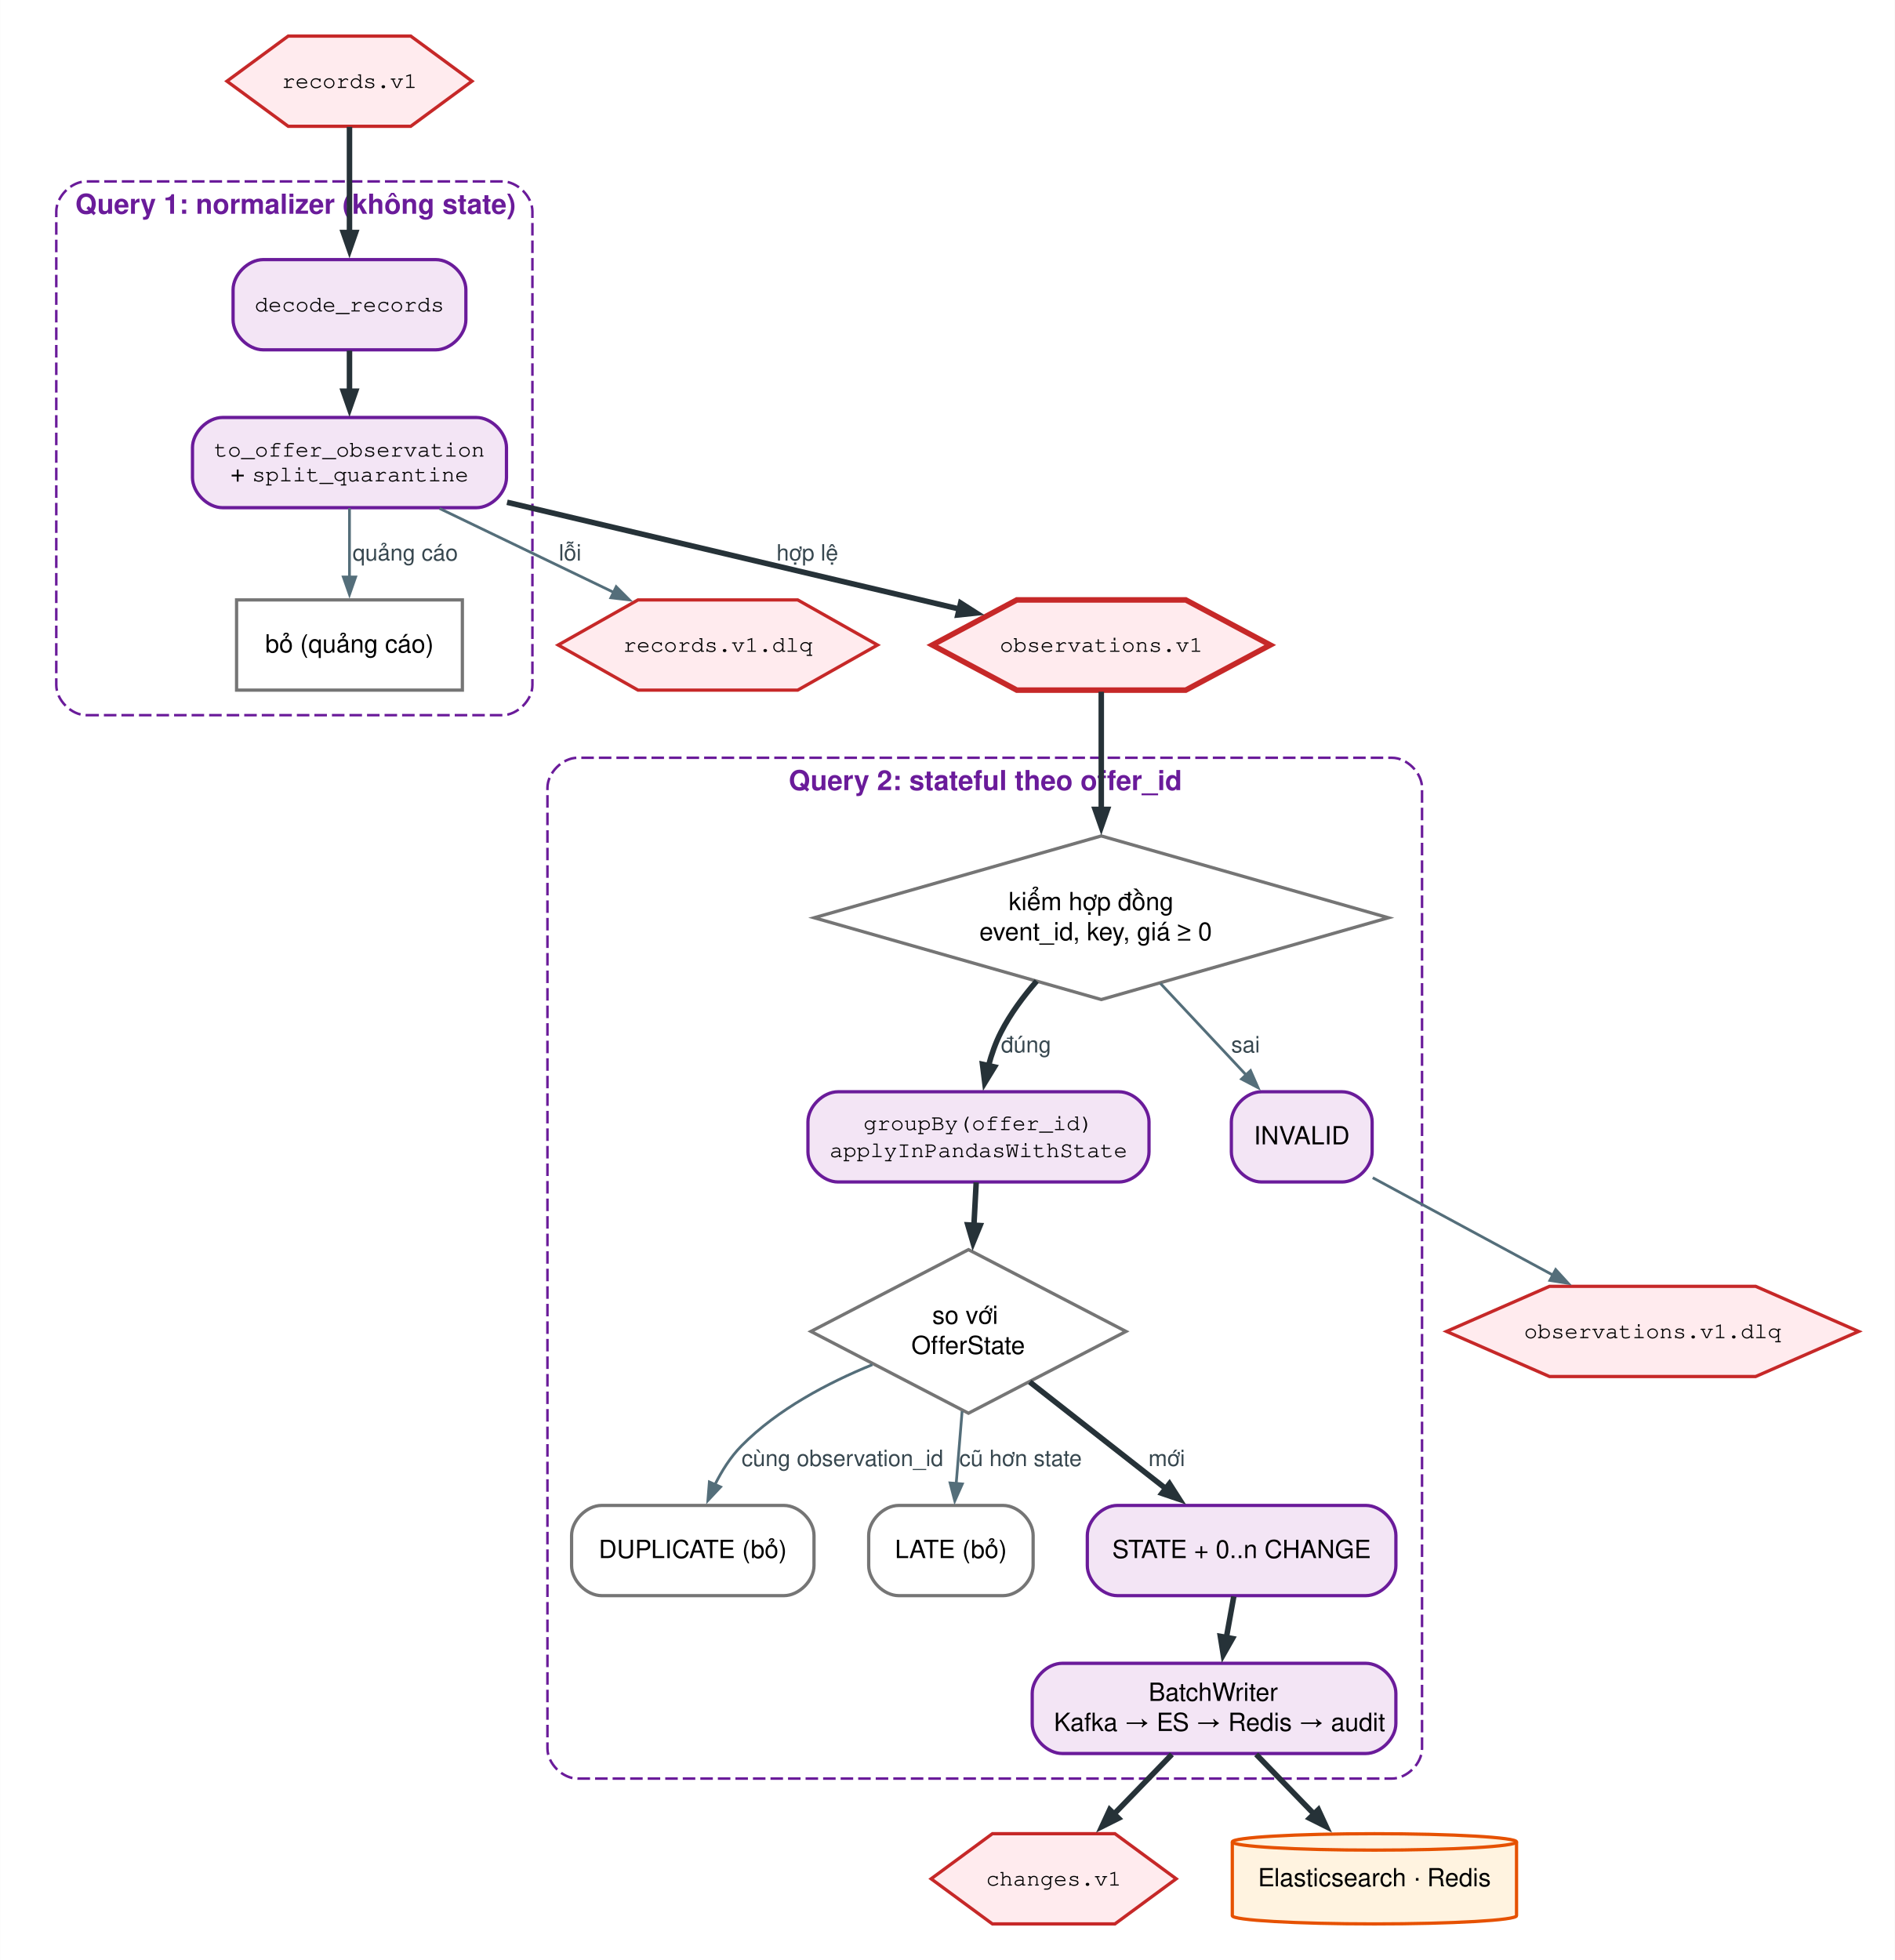
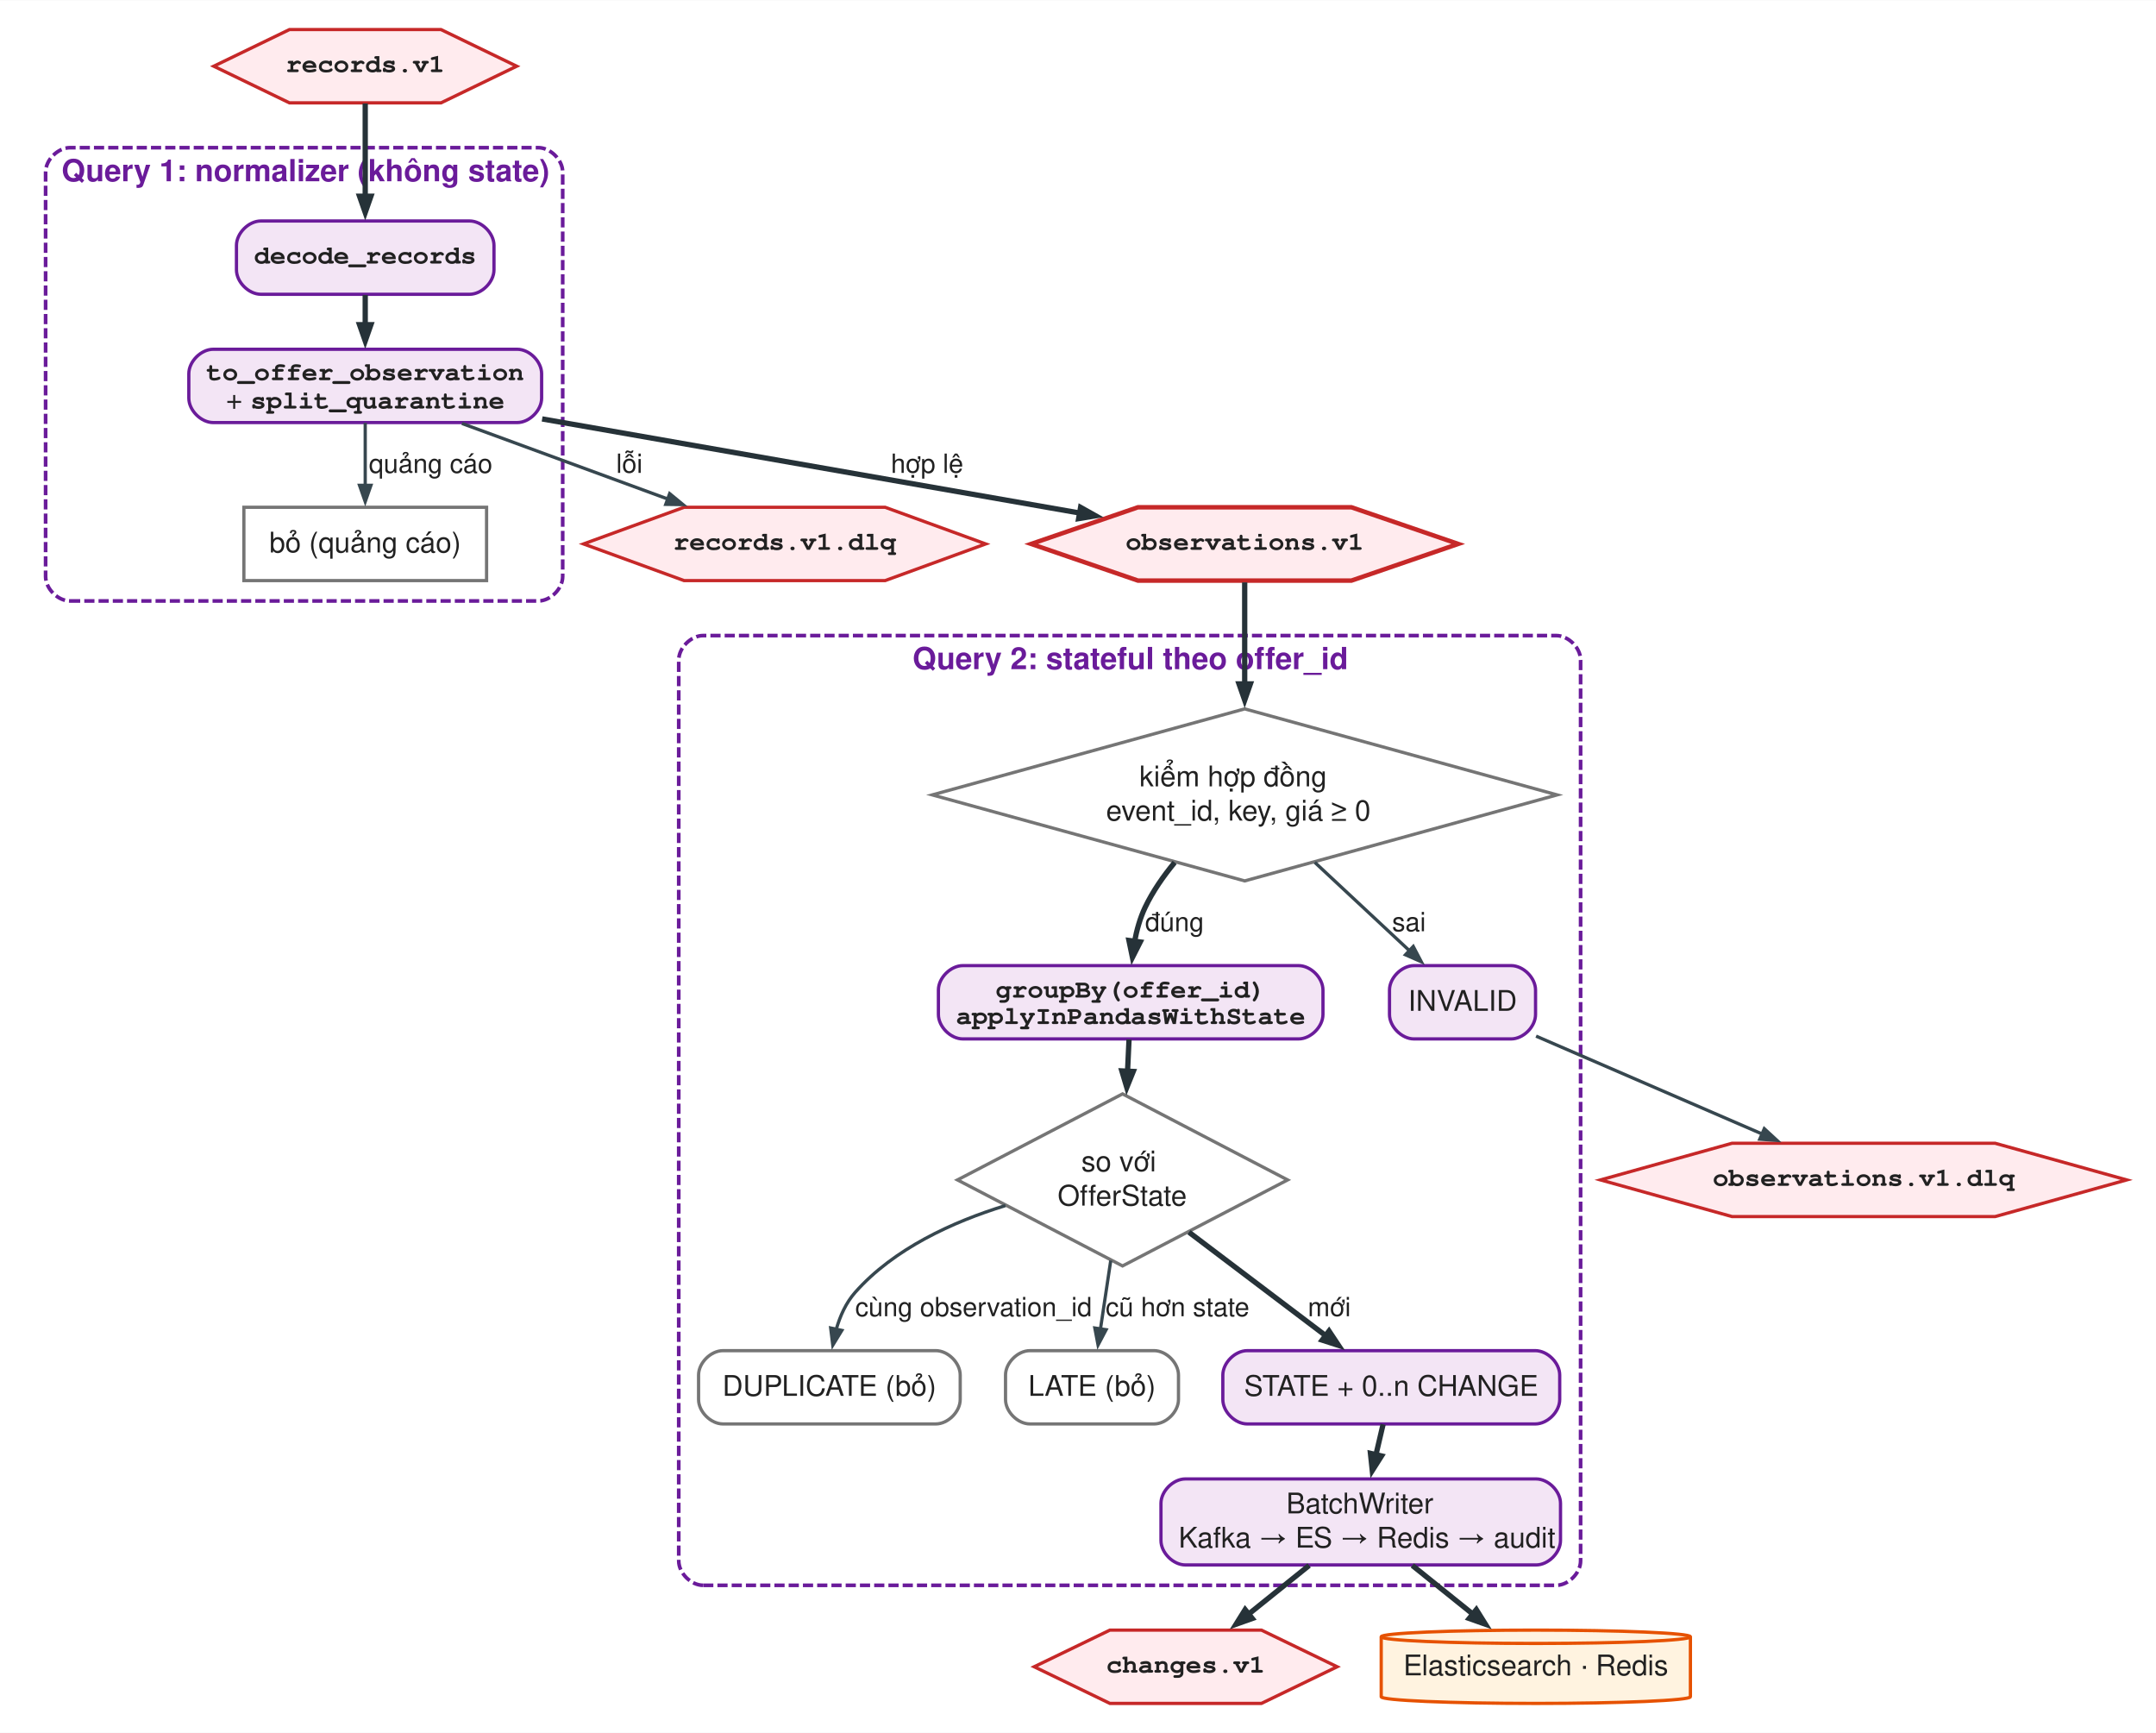
- <svg xmlns="http://www.w3.org/2000/svg" width="756pt" height="782pt" viewBox="0.00 0.00 756.04 782.16">
-   <g id="graph0" class="graph" transform="scale(1 1) rotate(0) translate(14.4 767.76)">
-     <polygon fill="white" stroke="none" points="-14.4,14.4 -14.4,-767.76 741.64,-767.76 741.64,14.4 -14.4,14.4" />
+ <svg xmlns="http://www.w3.org/2000/svg" width="1059pt" height="851pt" viewBox="0.00 0.00 1059.04 850.80">
+   <g id="graph0" class="graph" transform="scale(1 1) rotate(0) translate(14.4 836.4)">
+     <polygon fill="white" stroke="none" points="-14.4,14.4 -14.4,-836.4 1044.64,-836.4 1044.64,14.4 -14.4,14.4" />
    <g id="clust1" class="cluster">
-       <path fill="white" stroke="#6a1b9a" stroke-dasharray="5,2" d="M20,-482.36C20,-482.36 186,-482.36 186,-482.36 192,-482.36 198,-488.36 198,-494.36 198,-494.36 198,-683.36 198,-683.36 198,-689.36 192,-695.36 186,-695.36 186,-695.36 20,-695.36 20,-695.36 14,-695.36 8,-689.36 8,-683.36 8,-683.36 8,-494.36 8,-494.36 8,-488.36 14,-482.36 20,-482.36" />
-       <text text-anchor="start" x="15.59" y="-682.46" font-family="Helvetica,sans-Serif" font-weight="bold" font-size="11.00" fill="#6a1b9a">Query 1: normalizer (không state)</text>
+       <path fill="white" stroke="#6a1b9a" stroke-width="1.8" stroke-dasharray="5,2" d="M20,-541.4C20,-541.4 250,-541.4 250,-541.4 256,-541.4 262,-547.4 262,-553.4 262,-553.4 262,-752 262,-752 262,-758 256,-764 250,-764 250,-764 20,-764 20,-764 14,-764 8,-758 8,-752 8,-752 8,-553.4 8,-553.4 8,-547.4 14,-541.4 20,-541.4" />
+       <text text-anchor="start" x="15.81" y="-747.5" font-family="Helvetica,sans-Serif" font-weight="bold" font-size="15.00" fill="#6a1b9a">Query 1: normalizer (không state)</text>
    </g>
    <g id="clust2" class="cluster">
-       <path fill="white" stroke="#6a1b9a" stroke-dasharray="5,2" d="M216,-58C216,-58 541,-58 541,-58 547,-58 553,-64 553,-70 553,-70 553,-453.36 553,-453.36 553,-459.36 547,-465.36 541,-465.36 541,-465.36 216,-465.36 216,-465.36 210,-465.36 204,-459.36 204,-453.36 204,-453.36 204,-70 204,-70 204,-64 210,-58 216,-58" />
-       <text text-anchor="start" x="300.26" y="-452.46" font-family="Helvetica,sans-Serif" font-weight="bold" font-size="11.00" fill="#6a1b9a">Query 2: stateful theo offer_id</text>
+       <path fill="white" stroke="#6a1b9a" stroke-width="1.8" stroke-dasharray="5,2" d="M331,-58C331,-58 750,-58 750,-58 756,-58 762,-64 762,-70 762,-70 762,-512.4 762,-512.4 762,-518.4 756,-524.4 750,-524.4 750,-524.4 331,-524.4 331,-524.4 325,-524.4 319,-518.4 319,-512.4 319,-512.4 319,-70 319,-70 319,-64 325,-58 331,-58" />
+       <text text-anchor="start" x="433.82" y="-507.9" font-family="Helvetica,sans-Serif" font-weight="bold" font-size="15.00" fill="#6a1b9a">Query 2: stateful theo offer_id</text>
    </g>
    <g id="node1" class="node">
-       <polygon fill="#ffebee" stroke="#c62828" stroke-width="1.3" points="173.9,-735.36 149.45,-753.36 100.55,-753.36 76.1,-735.36 100.55,-717.36 149.45,-717.36 173.9,-735.36" />
-       <text text-anchor="start" x="98" y="-732.66" font-family="Courier,monospace" font-size="9.00">records.v1</text>
+       <polygon fill="#ffebee" stroke="#c62828" stroke-width="1.6" points="239.41,-804 202.21,-822 127.79,-822 90.59,-804 127.79,-786 202.21,-786 239.41,-804" />
+       <text text-anchor="start" x="125.99" y="-801.1" font-family="Courier,monospace" font-weight="bold" font-size="13.00" fill="#212121">records.v1</text>
    </g>
    <g id="node2" class="node">
-       <path fill="#f3e5f5" stroke="#6a1b9a" stroke-width="1.3" d="M159.45,-664.16C159.45,-664.16 90.55,-664.16 90.55,-664.16 84.55,-664.16 78.55,-658.16 78.55,-652.16 78.55,-652.16 78.55,-640.16 78.55,-640.16 78.55,-634.16 84.55,-628.16 90.55,-628.16 90.55,-628.16 159.45,-628.16 159.45,-628.16 165.45,-628.16 171.45,-634.16 171.45,-640.16 171.45,-640.16 171.45,-652.16 171.45,-652.16 171.45,-658.16 165.45,-664.16 159.45,-664.16" />
-       <text text-anchor="start" x="87.19" y="-643.46" font-family="Courier,monospace" font-size="9.00">decode_records</text>
+       <path fill="#f3e5f5" stroke="#6a1b9a" stroke-width="1.6" d="M216.25,-728C216.25,-728 113.75,-728 113.75,-728 107.75,-728 101.75,-722 101.75,-716 101.75,-716 101.75,-704 101.75,-704 101.75,-698 107.75,-692 113.75,-692 113.75,-692 216.25,-692 216.25,-692 222.25,-692 228.25,-698 228.25,-704 228.25,-704 228.25,-716 228.25,-716 228.25,-722 222.25,-728 216.25,-728" />
+       <text text-anchor="start" x="110.39" y="-707.1" font-family="Courier,monospace" font-weight="bold" font-size="13.00" fill="#212121">decode_records</text>
    </g>
    <g id="edge1" class="edge">
-       <path fill="none" stroke="#263238" stroke-width="2.2" d="M125,-717.13C125,-705.03 125,-688.58 125,-674.68" />
-       <polygon fill="#263238" stroke="#263238" stroke-width="2.2" points="127.45,-674.98 125,-667.98 122.55,-674.98 127.45,-674.98" />
+       <path fill="none" stroke="#263238" stroke-width="2.6" d="M165,-785.7C165,-772.85 165,-755.02 165,-740.01" />
+       <polygon fill="#263238" stroke="#263238" stroke-width="2.6" points="167.8,-740.16 165,-732.16 162.2,-740.16 167.8,-740.16" />
    </g>
    <g id="node3" class="node">
-       <path fill="#f3e5f5" stroke="#6a1b9a" stroke-width="1.3" d="M175.65,-601.16C175.65,-601.16 74.35,-601.16 74.35,-601.16 68.35,-601.16 62.35,-595.16 62.35,-589.16 62.35,-589.16 62.35,-577.16 62.35,-577.16 62.35,-571.16 68.35,-565.16 74.35,-565.16 74.35,-565.16 175.65,-565.16 175.65,-565.16 181.65,-565.16 187.65,-571.16 187.65,-577.16 187.65,-577.16 187.65,-589.16 187.65,-589.16 187.65,-595.16 181.65,-601.16 175.65,-601.16" />
-       <text text-anchor="start" x="70.99" y="-585.56" font-family="Courier,monospace" font-size="9.00">to_offer_observation</text>
-       <text text-anchor="start" x="77.48" y="-575.66" font-family="Helvetica,sans-Serif" font-size="10.00">+ </text>
-       <text text-anchor="start" x="86.1" y="-575.66" font-family="Courier,monospace" font-size="9.00">split_quarantine</text>
+       <path fill="#f3e5f5" stroke="#6a1b9a" stroke-width="1.6" d="M239.65,-665C239.65,-665 90.35,-665 90.35,-665 84.35,-665 78.35,-659 78.35,-653 78.35,-653 78.35,-641 78.35,-641 78.35,-635 84.35,-629 90.35,-629 90.35,-629 239.65,-629 239.65,-629 245.65,-629 251.65,-635 251.65,-641 251.65,-641 251.65,-653 251.65,-653 251.65,-659 245.65,-665 239.65,-665" />
+       <text text-anchor="start" x="86.99" y="-649.8" font-family="Courier,monospace" font-weight="bold" font-size="13.00" fill="#212121">to_offer_observation</text>
+       <text text-anchor="start" x="96.56" y="-635.9" font-family="Helvetica,sans-Serif" font-size="14.00" fill="#212121">+ </text>
+       <text text-anchor="start" x="108.62" y="-635.9" font-family="Courier,monospace" font-weight="bold" font-size="13.00" fill="#212121">split_quarantine</text>
    </g>
    <g id="edge2" class="edge">
-       <path fill="none" stroke="#263238" stroke-width="2.2" d="M125,-627.84C125,-622.78 125,-617.11 125,-611.58" />
-       <polygon fill="#263238" stroke="#263238" stroke-width="2.2" points="127.45,-611.64 125,-604.64 122.55,-611.64 127.45,-611.64" />
+       <path fill="none" stroke="#263238" stroke-width="2.6" d="M165,-691.68C165,-687.01 165,-681.82 165,-676.7" />
+       <polygon fill="#263238" stroke="#263238" stroke-width="2.6" points="167.8,-677.08 165,-669.08 162.2,-677.08 167.8,-677.08" />
    </g>
    <g id="node4" class="node">
-       <polygon fill="#ffffff" stroke="#757575" stroke-width="1.3" points="170.05,-528.36 79.95,-528.36 79.95,-492.36 170.05,-492.36 170.05,-528.36" />
-       <text text-anchor="middle" x="125" y="-507.36" font-family="Helvetica,sans-Serif" font-size="10.00">bỏ (quảng cáo)</text>
+       <polygon fill="#ffffff" stroke="#757575" stroke-width="1.6" points="224.61,-587.4 105.39,-587.4 105.39,-551.4 224.61,-551.4 224.61,-587.4" />
+       <text text-anchor="middle" x="165" y="-565.2" font-family="Helvetica,sans-Serif" font-size="14.00" fill="#212121">bỏ (quảng cáo)</text>
    </g>
    <g id="edge3" class="edge">
-       <path fill="none" stroke="#546e7a" stroke-width="1.1" d="M125,-565.02C125,-556.71 125,-546.55 125,-537.31" />
-       <polygon fill="#546e7a" stroke="#546e7a" stroke-width="1.1" points="127.45,-537.5 125,-530.5 122.55,-537.5 127.45,-537.5" />
-       <text text-anchor="middle" x="147.26" y="-544.06" font-family="Helvetica,sans-Serif" font-size="9.00" fill="#37474f">quảng cáo</text>
+       <path fill="none" stroke="#37474f" stroke-width="1.6" d="M165,-628.85C165,-619.73 165,-608.3 165,-597.97" />
+       <polygon fill="#37474f" stroke="#37474f" stroke-width="1.6" points="167.8,-598.17 165,-590.17 162.2,-598.17 167.8,-598.17" />
+       <text text-anchor="middle" x="197.16" y="-604.3" font-family="Helvetica,sans-Serif" font-size="13.00" fill="#212121">quảng cáo</text>
    </g>
    <g id="node5" class="node">
-       <polygon fill="#ffebee" stroke="#c62828" stroke-width="1.3" points="335.72,-510.36 303.86,-528.36 240.14,-528.36 208.28,-510.36 240.14,-492.36 303.86,-492.36 335.72,-510.36" />
-       <text text-anchor="start" x="234.19" y="-507.66" font-family="Courier,monospace" font-size="9.00">records.v1.dlq</text>
+       <polygon fill="#ffebee" stroke="#c62828" stroke-width="1.6" points="469.78,-569.4 420.39,-587.4 321.61,-587.4 272.22,-569.4 321.61,-551.4 420.39,-551.4 469.78,-569.4" />
+       <text text-anchor="start" x="316.39" y="-566.5" font-family="Courier,monospace" font-weight="bold" font-size="13.00" fill="#212121">records.v1.dlq</text>
    </g>
    <g id="edge4" class="edge">
-       <path fill="none" stroke="#546e7a" stroke-width="1.1" d="M160.96,-564.84C182.02,-554.7 208.7,-541.85 230.63,-531.28" />
-       <polygon fill="#546e7a" stroke="#546e7a" stroke-width="1.1" points="231.43,-533.62 236.68,-528.37 229.31,-529.2 231.43,-533.62" />
-       <text text-anchor="middle" x="213.05" y="-544.06" font-family="Helvetica,sans-Serif" font-size="9.00" fill="#37474f">lỗi</text>
+       <path fill="none" stroke="#37474f" stroke-width="1.6" d="M212.52,-628.56C242.67,-617.5 281.86,-603.11 313.73,-591.42" />
+       <polygon fill="#37474f" stroke="#37474f" stroke-width="1.6" points="314.54,-594.1 321.09,-588.72 312.62,-588.84 314.54,-594.1" />
+       <text text-anchor="middle" x="294.76" y="-604.3" font-family="Helvetica,sans-Serif" font-size="13.00" fill="#212121">lỗi</text>
    </g>
    <g id="node6" class="node">
-       <polygon fill="#ffebee" stroke="#c62828" stroke-width="2.2" points="492.43,-510.36 458.71,-528.36 391.29,-528.36 357.57,-510.36 391.29,-492.36 458.71,-492.36 492.43,-510.36" />
-       <text text-anchor="start" x="384.49" y="-507.66" font-family="Courier,monospace" font-size="9.00">observations.v1</text>
+       <polygon fill="#ffebee" stroke="#c62828" stroke-width="2.2" points="701.87,-569.4 649.44,-587.4 544.56,-587.4 492.13,-569.4 544.56,-551.4 649.44,-551.4 701.87,-569.4" />
+       <text text-anchor="start" x="538.49" y="-566.5" font-family="Courier,monospace" font-weight="bold" font-size="13.00" fill="#212121">observations.v1</text>
    </g>
    <g id="edge5" class="edge">
-       <path fill="none" stroke="#263238" stroke-width="2.2" d="M187.89,-567.32C241.21,-554.74 316.99,-536.85 368.43,-524.71" />
-       <polygon fill="#263238" stroke="#263238" stroke-width="2.2" points="368.88,-527.12 375.14,-523.13 367.76,-522.35 368.88,-527.12" />
-       <text text-anchor="middle" x="307.72" y="-544.06" font-family="Helvetica,sans-Serif" font-size="9.00" fill="#37474f">hợp lệ</text>
+       <path fill="none" stroke="#263238" stroke-width="2.6" d="M251.9,-630.79C328.96,-617.31 440.66,-597.76 515.91,-584.59" />
+       <polygon fill="#263238" stroke="#263238" stroke-width="2.6" points="516.39,-587.35 523.79,-583.21 515.43,-581.83 516.39,-587.35" />
+       <text text-anchor="middle" x="441.01" y="-604.3" font-family="Helvetica,sans-Serif" font-size="13.00" fill="#212121">hợp lệ</text>
    </g>
    <g id="node7" class="node">
-       <polygon fill="#ffffff" stroke="#757575" stroke-width="1.3" points="425,-434.16 310.44,-401.52 425,-368.88 539.56,-401.52 425,-434.16" />
-       <text text-anchor="start" x="388.04" y="-404.52" font-family="Helvetica,sans-Serif" font-size="10.00">kiểm hợp đồng</text>
-       <text text-anchor="start" x="376.36" y="-392.52" font-family="Helvetica,sans-Serif" font-size="10.00">event_id, key, giá ≥ 0</text>
+       <polygon fill="#ffffff" stroke="#757575" stroke-width="1.6" points="597,-488.4 443.53,-446.16 597,-403.92 750.47,-446.16 597,-488.4" />
+       <text text-anchor="start" x="545.26" y="-450.36" font-family="Helvetica,sans-Serif" font-size="14.00" fill="#212121">kiểm hợp đồng</text>
+       <text text-anchor="start" x="528.91" y="-433.56" font-family="Helvetica,sans-Serif" font-size="14.00" fill="#212121">event_id, key, giá ≥ 0</text>
    </g>
    <g id="edge6" class="edge">
-       <path fill="none" stroke="#263238" stroke-width="2.2" d="M425,-491.72C425,-478.86 425,-460.88 425,-444.43" />
-       <polygon fill="#263238" stroke="#263238" stroke-width="2.2" points="427.45,-444.77 425,-437.77 422.55,-444.77 427.45,-444.77" />
+       <path fill="none" stroke="#263238" stroke-width="2.6" d="M597,-550.51C597,-537.28 597,-518.53 597,-500.62" />
+       <polygon fill="#263238" stroke="#263238" stroke-width="2.6" points="599.8,-500.68 597,-492.68 594.2,-500.68 599.8,-500.68" />
    </g>
    <g id="node8" class="node">
-       <path fill="#f3e5f5" stroke="#6a1b9a" stroke-width="1.3" d="M521.09,-332.08C521.09,-332.08 488.91,-332.08 488.91,-332.08 482.91,-332.08 476.91,-326.08 476.91,-320.08 476.91,-320.08 476.91,-308.08 476.91,-308.08 476.91,-302.08 482.91,-296.08 488.91,-296.08 488.91,-296.08 521.09,-296.08 521.09,-296.08 527.09,-296.08 533.09,-302.08 533.09,-308.08 533.09,-308.08 533.09,-320.08 533.09,-320.08 533.09,-326.08 527.09,-332.08 521.09,-332.08" />
-       <text text-anchor="middle" x="505" y="-311.08" font-family="Helvetica,sans-Serif" font-size="10.00">INVALID</text>
+       <path fill="#f3e5f5" stroke="#6a1b9a" stroke-width="1.6" d="M727.87,-362.32C727.87,-362.32 680.13,-362.32 680.13,-362.32 674.13,-362.32 668.13,-356.32 668.13,-350.32 668.13,-350.32 668.13,-338.32 668.13,-338.32 668.13,-332.32 674.13,-326.32 680.13,-326.32 680.13,-326.32 727.87,-326.32 727.87,-326.32 733.87,-326.32 739.87,-332.32 739.87,-338.32 739.87,-338.32 739.87,-350.32 739.87,-350.32 739.87,-356.32 733.87,-362.32 727.87,-362.32" />
+       <text text-anchor="middle" x="704" y="-340.12" font-family="Helvetica,sans-Serif" font-size="14.00" fill="#212121">INVALID</text>
    </g>
    <g id="edge7" class="edge">
-       <path fill="none" stroke="#546e7a" stroke-width="1.1" d="M448.57,-375.35C459.46,-363.72 472.31,-349.99 483,-338.57" />
-       <polygon fill="#546e7a" stroke="#546e7a" stroke-width="1.1" points="484.56,-340.5 487.55,-333.71 480.98,-337.15 484.56,-340.5" />
-       <text text-anchor="middle" x="482.59" y="-347.78" font-family="Helvetica,sans-Serif" font-size="9.00" fill="#37474f">sai</text>
+       <path fill="none" stroke="#37474f" stroke-width="1.6" d="M631.44,-413.02C646.6,-398.88 664.1,-382.55 678.12,-369.47" />
+       <polygon fill="#37474f" stroke="#37474f" stroke-width="1.6" points="679.8,-371.73 683.74,-364.23 675.98,-367.64 679.8,-371.73" />
+       <text text-anchor="middle" x="677.7" y="-379.22" font-family="Helvetica,sans-Serif" font-size="13.00" fill="#212121">sai</text>
    </g>
    <g id="node9" class="node">
-       <path fill="#f3e5f5" stroke="#6a1b9a" stroke-width="1.3" d="M432.05,-332.08C432.05,-332.08 319.95,-332.08 319.95,-332.08 313.95,-332.08 307.95,-326.08 307.95,-320.08 307.95,-320.08 307.95,-308.08 307.95,-308.08 307.95,-302.08 313.95,-296.08 319.95,-296.08 319.95,-296.08 432.05,-296.08 432.05,-296.08 438.05,-296.08 444.05,-302.08 444.05,-308.08 444.05,-308.08 444.05,-320.08 444.05,-320.08 444.05,-326.08 438.05,-332.08 432.05,-332.08" />
-       <text text-anchor="start" x="330.09" y="-316.78" font-family="Courier,monospace" font-size="9.00">groupBy(offer_id)</text>
-       <text text-anchor="start" x="316.59" y="-305.98" font-family="Courier,monospace" font-size="9.00">applyInPandasWithState</text>
+       <path fill="#f3e5f5" stroke="#6a1b9a" stroke-width="1.6" d="M623.45,-362.32C623.45,-362.32 458.55,-362.32 458.55,-362.32 452.55,-362.32 446.55,-356.32 446.55,-350.32 446.55,-350.32 446.55,-338.32 446.55,-338.32 446.55,-332.32 452.55,-326.32 458.55,-326.32 458.55,-326.32 623.45,-326.32 623.45,-326.32 629.45,-326.32 635.45,-332.32 635.45,-338.32 635.45,-338.32 635.45,-350.32 635.45,-350.32 635.45,-356.32 629.45,-362.32 623.45,-362.32" />
+       <text text-anchor="start" x="474.69" y="-346.62" font-family="Courier,monospace" font-weight="bold" font-size="13.00" fill="#212121">groupBy(offer_id)</text>
+       <text text-anchor="start" x="455.19" y="-333.62" font-family="Courier,monospace" font-weight="bold" font-size="13.00" fill="#212121">applyInPandasWithState</text>
    </g>
    <g id="edge9" class="edge">
-       <path fill="none" stroke="#263238" stroke-width="2.2" d="M399.24,-376.26C393.85,-370.07 388.69,-363.1 384.99,-355.88 382.84,-351.7 381.21,-347.03 379.97,-342.37" />
-       <polygon fill="#263238" stroke="#263238" stroke-width="2.2" points="382.39,-342 378.52,-335.68 377.6,-343.04 382.39,-342" />
-       <text text-anchor="middle" x="394.99" y="-347.78" font-family="Helvetica,sans-Serif" font-size="9.00" fill="#37474f">đúng</text>
+       <path fill="none" stroke="#263238" stroke-width="2.6" d="M562.6,-412.96C556.98,-406.18 551.8,-398.71 548.09,-390.92 545.6,-385.68 543.95,-379.75 542.87,-373.95" />
+       <polygon fill="#263238" stroke="#263238" stroke-width="2.6" points="545.69,-373.93 541.86,-366.37 540.14,-374.67 545.69,-373.93" />
+       <text text-anchor="middle" x="562.55" y="-379.22" font-family="Helvetica,sans-Serif" font-size="13.00" fill="#212121">đúng</text>
    </g>
    <g id="node15" class="node">
-       <polygon fill="#ffebee" stroke="#c62828" stroke-width="1.3" points="727.24,-236.44 686.12,-254.44 603.88,-254.44 562.76,-236.44 603.88,-218.44 686.12,-218.44 727.24,-236.44" />
-       <text text-anchor="start" x="593.69" y="-233.74" font-family="Courier,monospace" font-size="9.00">observations.v1.dlq</text>
+       <polygon fill="#ffebee" stroke="#c62828" stroke-width="1.6" points="1030.24,-257.08 965.62,-275.08 836.38,-275.08 771.76,-257.08 836.38,-239.08 965.62,-239.08 1030.24,-257.08" />
+       <text text-anchor="start" x="826.89" y="-254.18" font-family="Courier,monospace" font-weight="bold" font-size="13.00" fill="#212121">observations.v1.dlq</text>
    </g>
    <g id="edge8" class="edge">
-       <path fill="none" stroke="#546e7a" stroke-width="1.1" d="M533.33,-297.77C554.01,-286.6 582.3,-271.31 605.24,-258.92" />
-       <polygon fill="#546e7a" stroke="#546e7a" stroke-width="1.1" points="606.33,-261.12 611.33,-255.63 604.01,-256.8 606.33,-261.12" />
+       <path fill="none" stroke="#37474f" stroke-width="1.6" d="M740.13,-327.69C771.3,-314.2 816.63,-294.59 851.23,-279.61" />
+       <polygon fill="#37474f" stroke="#37474f" stroke-width="1.6" points="852.23,-282.23 858.46,-276.49 850.01,-277.09 852.23,-282.23" />
    </g>
    <g id="node10" class="node">
-       <polygon fill="#ffffff" stroke="#757575" stroke-width="1.3" points="372,-269.08 309.14,-236.44 372,-203.8 434.86,-236.44 372,-269.08" />
-       <text text-anchor="start" x="357.55" y="-239.44" font-family="Helvetica,sans-Serif" font-size="10.00">so với</text>
-       <text text-anchor="start" x="349.21" y="-227.44" font-family="Helvetica,sans-Serif" font-size="10.00">OfferState</text>
+       <polygon fill="#ffffff" stroke="#757575" stroke-width="1.6" points="537,-299.32 455.91,-257.08 537,-214.84 618.09,-257.08 537,-299.32" />
+       <text text-anchor="start" x="516.77" y="-261.28" font-family="Helvetica,sans-Serif" font-size="14.00" fill="#212121">so với</text>
+       <text text-anchor="start" x="505.1" y="-244.48" font-family="Helvetica,sans-Serif" font-size="14.00" fill="#212121">OfferState</text>
    </g>
    <g id="edge10" class="edge">
-       <path fill="none" stroke="#263238" stroke-width="2.2" d="M375.09,-295.92C374.82,-290.72 374.5,-284.78 374.18,-278.72" />
-       <polygon fill="#263238" stroke="#263238" stroke-width="2.2" points="376.64,-278.7 373.82,-271.84 371.74,-278.96 376.64,-278.7" />
+       <path fill="none" stroke="#263238" stroke-width="2.6" d="M540.19,-326.07C539.97,-321.33 539.72,-315.94 539.45,-310.31" />
+       <polygon fill="#263238" stroke="#263238" stroke-width="2.6" points="542.26,-310.35 539.08,-302.49 536.66,-310.61 542.26,-310.35" />
    </g>
    <g id="node11" class="node">
-       <path fill="#ffffff" stroke="#757575" stroke-width="1.3" d="M298.37,-167C298.37,-167 225.63,-167 225.63,-167 219.63,-167 213.63,-161 213.63,-155 213.63,-155 213.63,-143 213.63,-143 213.63,-137 219.63,-131 225.63,-131 225.63,-131 298.37,-131 298.37,-131 304.37,-131 310.37,-137 310.37,-143 310.37,-143 310.37,-155 310.37,-155 310.37,-161 304.37,-167 298.37,-167" />
-       <text text-anchor="middle" x="262" y="-146" font-family="Helvetica,sans-Serif" font-size="10.00">DUPLICATE (bỏ)</text>
+       <path fill="#ffffff" stroke="#757575" stroke-width="1.6" d="M445.26,-173.24C445.26,-173.24 340.74,-173.24 340.74,-173.24 334.74,-173.24 328.74,-167.24 328.74,-161.24 328.74,-161.24 328.74,-149.24 328.74,-149.24 328.74,-143.24 334.74,-137.24 340.74,-137.24 340.74,-137.24 445.26,-137.24 445.26,-137.24 451.26,-137.24 457.26,-143.24 457.26,-149.24 457.26,-149.24 457.26,-161.24 457.26,-161.24 457.26,-167.24 451.26,-173.24 445.26,-173.24" />
+       <text text-anchor="middle" x="393" y="-151.04" font-family="Helvetica,sans-Serif" font-size="14.00" fill="#212121">DUPLICATE (bỏ)</text>
    </g>
    <g id="edge11" class="edge">
-       <path fill="none" stroke="#546e7a" stroke-width="1.1" d="M333.64,-223.16C316,-215.97 295.85,-205.4 281.45,-190.8 277.05,-186.35 273.51,-180.71 270.71,-175.05" />
-       <polygon fill="#546e7a" stroke="#546e7a" stroke-width="1.1" points="273.09,-174.38 268.02,-168.97 268.61,-176.36 273.09,-174.38" />
-       <text text-anchor="middle" x="321.72" y="-182.7" font-family="Helvetica,sans-Serif" font-size="9.00" fill="#37474f">cùng observation_id</text>
+       <path fill="none" stroke="#37474f" stroke-width="1.6" d="M479.47,-244.48C453.62,-236.52 424.71,-223.36 405.65,-201.84 401.14,-196.75 398.23,-190.2 396.35,-183.65" />
+       <polygon fill="#37474f" stroke="#37474f" stroke-width="1.6" points="399.11,-183.17 394.68,-175.95 393.64,-184.36 399.11,-183.17" />
+       <text text-anchor="middle" x="463.82" y="-190.14" font-family="Helvetica,sans-Serif" font-size="13.00" fill="#212121">cùng observation_id</text>
    </g>
    <g id="node12" class="node">
-       <path fill="#ffffff" stroke="#757575" stroke-width="1.3" d="M385.81,-167C385.81,-167 344.19,-167 344.19,-167 338.19,-167 332.19,-161 332.19,-155 332.19,-155 332.19,-143 332.19,-143 332.19,-137 338.19,-131 344.19,-131 344.19,-131 385.81,-131 385.81,-131 391.81,-131 397.81,-137 397.81,-143 397.81,-143 397.81,-155 397.81,-155 397.81,-161 391.81,-167 385.81,-167" />
-       <text text-anchor="middle" x="365" y="-146" font-family="Helvetica,sans-Serif" font-size="10.00">LATE (bỏ)</text>
+       <path fill="#ffffff" stroke="#757575" stroke-width="1.6" d="M552.48,-173.24C552.48,-173.24 491.52,-173.24 491.52,-173.24 485.52,-173.24 479.52,-167.24 479.52,-161.24 479.52,-161.24 479.52,-149.24 479.52,-149.24 479.52,-143.24 485.52,-137.24 491.52,-137.24 491.52,-137.24 552.48,-137.24 552.48,-137.24 558.48,-137.24 564.48,-143.24 564.48,-149.24 564.48,-149.24 564.48,-161.24 564.48,-161.24 564.48,-167.24 558.48,-173.24 552.48,-173.24" />
+       <text text-anchor="middle" x="522" y="-151.04" font-family="Helvetica,sans-Serif" font-size="14.00" fill="#212121">LATE (bỏ)</text>
    </g>
    <g id="edge12" class="edge">
-       <path fill="none" stroke="#546e7a" stroke-width="1.1" d="M369.47,-204.59C368.7,-195.13 367.85,-184.82 367.11,-175.74" />
-       <polygon fill="#546e7a" stroke="#546e7a" stroke-width="1.1" points="369.55,-175.57 366.54,-168.8 364.67,-175.97 369.55,-175.57" />
-       <text text-anchor="middle" x="392.8" y="-182.7" font-family="Helvetica,sans-Serif" font-size="9.00" fill="#37474f">cũ hơn state</text>
+       <path fill="none" stroke="#37474f" stroke-width="1.6" d="M531.2,-217.48C529.51,-206.24 527.7,-194.19 526.14,-183.78" />
+       <polygon fill="#37474f" stroke="#37474f" stroke-width="1.6" points="528.93,-183.52 524.97,-176.02 523.39,-184.35 528.93,-183.52" />
+       <text text-anchor="middle" x="564.01" y="-190.14" font-family="Helvetica,sans-Serif" font-size="13.00" fill="#212121">cũ hơn state</text>
    </g>
    <g id="node13" class="node">
-       <path fill="#f3e5f5" stroke="#6a1b9a" stroke-width="1.3" d="M530.57,-167C530.57,-167 431.43,-167 431.43,-167 425.43,-167 419.43,-161 419.43,-155 419.43,-155 419.43,-143 419.43,-143 419.43,-137 425.43,-131 431.43,-131 431.43,-131 530.57,-131 530.57,-131 536.57,-131 542.57,-137 542.57,-143 542.57,-143 542.57,-155 542.57,-155 542.57,-161 536.57,-167 530.57,-167" />
-       <text text-anchor="middle" x="481" y="-146" font-family="Helvetica,sans-Serif" font-size="10.00">STATE + 0..n CHANGE</text>
+       <path fill="#f3e5f5" stroke="#6a1b9a" stroke-width="1.6" d="M739.74,-173.24C739.74,-173.24 598.26,-173.24 598.26,-173.24 592.26,-173.24 586.26,-167.24 586.26,-161.24 586.26,-161.24 586.26,-149.24 586.26,-149.24 586.26,-143.24 592.26,-137.24 598.26,-137.24 598.26,-137.24 739.74,-137.24 739.74,-137.24 745.74,-137.24 751.74,-143.24 751.74,-149.24 751.74,-149.24 751.74,-161.24 751.74,-161.24 751.74,-167.24 745.74,-173.24 739.74,-173.24" />
+       <text text-anchor="middle" x="669" y="-151.04" font-family="Helvetica,sans-Serif" font-size="14.00" fill="#212121">STATE + 0..n CHANGE</text>
    </g>
    <g id="edge13" class="edge">
-       <path fill="none" stroke="#263238" stroke-width="2.2" d="M396.46,-216.27C412.54,-203.67 433.68,-187.09 450.8,-173.67" />
-       <polygon fill="#263238" stroke="#263238" stroke-width="2.2" points="452.22,-175.67 456.22,-169.42 449.2,-171.81 452.22,-175.67" />
-       <text text-anchor="middle" x="451.13" y="-182.7" font-family="Helvetica,sans-Serif" font-size="9.00" fill="#37474f">mới</text>
+       <path fill="none" stroke="#263238" stroke-width="2.6" d="M569.63,-231.4C590.1,-215.92 616.38,-196.04 636.77,-180.61" />
+       <polygon fill="#263238" stroke="#263238" stroke-width="2.6" points="638.43,-182.87 643.12,-175.81 635.05,-178.41 638.43,-182.87" />
+       <text text-anchor="middle" x="638.58" y="-190.14" font-family="Helvetica,sans-Serif" font-size="13.00" fill="#212121">mới</text>
    </g>
    <g id="node14" class="node">
-       <path fill="#f3e5f5" stroke="#6a1b9a" stroke-width="1.3" d="M530.56,-104C530.56,-104 409.44,-104 409.44,-104 403.44,-104 397.44,-98 397.44,-92 397.44,-92 397.44,-80 397.44,-80 397.44,-74 403.44,-68 409.44,-68 409.44,-68 530.56,-68 530.56,-68 536.56,-68 542.56,-74 542.56,-80 542.56,-80 542.56,-92 542.56,-92 542.56,-98 536.56,-104 530.56,-104" />
-       <text text-anchor="start" x="443.88" y="-89" font-family="Helvetica,sans-Serif" font-size="10.00">BatchWriter</text>
-       <text text-anchor="start" x="406.08" y="-77" font-family="Helvetica,sans-Serif" font-size="10.00">Kafka → ES → Redis → audit</text>
+       <path fill="#f3e5f5" stroke="#6a1b9a" stroke-width="1.6" d="M740.13,-110.24C740.13,-110.24 567.87,-110.24 567.87,-110.24 561.87,-110.24 555.87,-104.24 555.87,-98.24 555.87,-98.24 555.87,-80 555.87,-80 555.87,-74 561.87,-68 567.87,-68 567.87,-68 740.13,-68 740.13,-68 746.13,-68 752.13,-74 752.13,-80 752.13,-80 752.13,-98.24 752.13,-98.24 752.13,-104.24 746.13,-110.24 740.13,-110.24" />
+       <text text-anchor="start" x="617.44" y="-93.32" font-family="Helvetica,sans-Serif" font-size="14.00" fill="#212121">BatchWriter</text>
+       <text text-anchor="start" x="564.51" y="-76.52" font-family="Helvetica,sans-Serif" font-size="14.00" fill="#212121">Kafka → ES → Redis → audit</text>
    </g>
    <g id="edge14" class="edge">
-       <path fill="none" stroke="#263238" stroke-width="2.2" d="M477.88,-130.68C476.94,-125.49 475.89,-119.66 474.87,-114" />
-       <polygon fill="#263238" stroke="#263238" stroke-width="2.2" points="477.34,-113.88 473.68,-107.43 472.51,-114.75 477.34,-113.88" />
+       <path fill="none" stroke="#263238" stroke-width="2.6" d="M664.98,-137.06C663.88,-132.34 662.64,-127.07 661.41,-121.81" />
+       <polygon fill="#263238" stroke="#263238" stroke-width="2.6" points="664.22,-121.53 659.67,-114.37 658.77,-122.8 664.22,-121.53" />
    </g>
    <g id="node16" class="node">
-       <polygon fill="#ffebee" stroke="#c62828" stroke-width="1.3" points="454.9,-18 430.45,-36 381.55,-36 357.1,-18 381.55,0 430.45,0 454.9,-18" />
-       <text text-anchor="start" x="379" y="-15.3" font-family="Courier,monospace" font-size="9.00">changes.v1</text>
+       <polygon fill="#ffebee" stroke="#c62828" stroke-width="1.6" points="642.41,-18 605.21,-36 530.79,-36 493.59,-18 530.79,0 605.21,0 642.41,-18" />
+       <text text-anchor="start" x="528.99" y="-15.1" font-family="Courier,monospace" font-weight="bold" font-size="13.00" fill="#212121">changes.v1</text>
    </g>
    <g id="edge15" class="edge">
-       <path fill="none" stroke="#263238" stroke-width="2.2" d="M453.18,-67.66C446.04,-60.29 437.58,-51.57 429.81,-43.55" />
-       <polygon fill="#263238" stroke="#263238" stroke-width="2.2" points="431.88,-42.16 425.24,-38.84 428.36,-45.58 431.88,-42.16" />
+       <path fill="none" stroke="#263238" stroke-width="2.6" d="M628.66,-67.76C619.28,-60.21 608.53,-51.57 598.72,-43.69" />
+       <polygon fill="#263238" stroke="#263238" stroke-width="2.6" points="600.72,-41.71 592.73,-38.88 597.22,-46.07 600.72,-41.71" />
    </g>
    <g id="node17" class="node">
-       <path fill="#fff3e0" stroke="#e65100" stroke-width="1.3" d="M590.71,-32.73C590.71,-34.53 565.29,-36 534,-36 502.71,-36 477.29,-34.53 477.29,-32.73 477.29,-32.73 477.29,-3.27 477.29,-3.27 477.29,-1.47 502.71,0 534,0 565.29,0 590.71,-1.47 590.71,-3.27 590.71,-3.27 590.71,-32.73 590.71,-32.73" />
-       <path fill="none" stroke="#e65100" stroke-width="1.3" d="M590.71,-32.73C590.71,-30.92 565.29,-29.45 534,-29.45 502.71,-29.45 477.29,-30.92 477.29,-32.73" />
-       <text text-anchor="middle" x="534" y="-15" font-family="Helvetica,sans-Serif" font-size="10.00">Elasticsearch · Redis</text>
+       <path fill="#fff3e0" stroke="#e65100" stroke-width="1.6" d="M815.94,-32.73C815.94,-34.53 781.9,-36 740,-36 698.1,-36 664.06,-34.53 664.06,-32.73 664.06,-32.73 664.06,-3.27 664.06,-3.27 664.06,-1.47 698.1,0 740,0 781.9,0 815.94,-1.47 815.94,-3.27 815.94,-3.27 815.94,-32.73 815.94,-32.73" />
+       <path fill="none" stroke="#e65100" stroke-width="1.6" d="M815.94,-32.73C815.94,-30.92 781.9,-29.45 740,-29.45 698.1,-29.45 664.06,-30.92 664.06,-32.73" />
+       <text text-anchor="middle" x="740" y="-13.8" font-family="Helvetica,sans-Serif" font-size="14.00" fill="#212121">Elasticsearch · Redis</text>
    </g>
    <g id="edge16" class="edge">
-       <path fill="none" stroke="#263238" stroke-width="2.2" d="M486.82,-67.66C493.96,-60.29 502.42,-51.57 510.19,-43.55" />
-       <polygon fill="#263238" stroke="#263238" stroke-width="2.2" points="511.64,-45.58 514.76,-38.84 508.12,-42.16 511.64,-45.58" />
+       <path fill="none" stroke="#263238" stroke-width="2.6" d="M679.34,-67.76C688.72,-60.21 699.47,-51.57 709.28,-43.69" />
+       <polygon fill="#263238" stroke="#263238" stroke-width="2.6" points="710.78,-46.07 715.27,-38.88 707.28,-41.71 710.78,-46.07" />
    </g>
  </g>
</svg>
